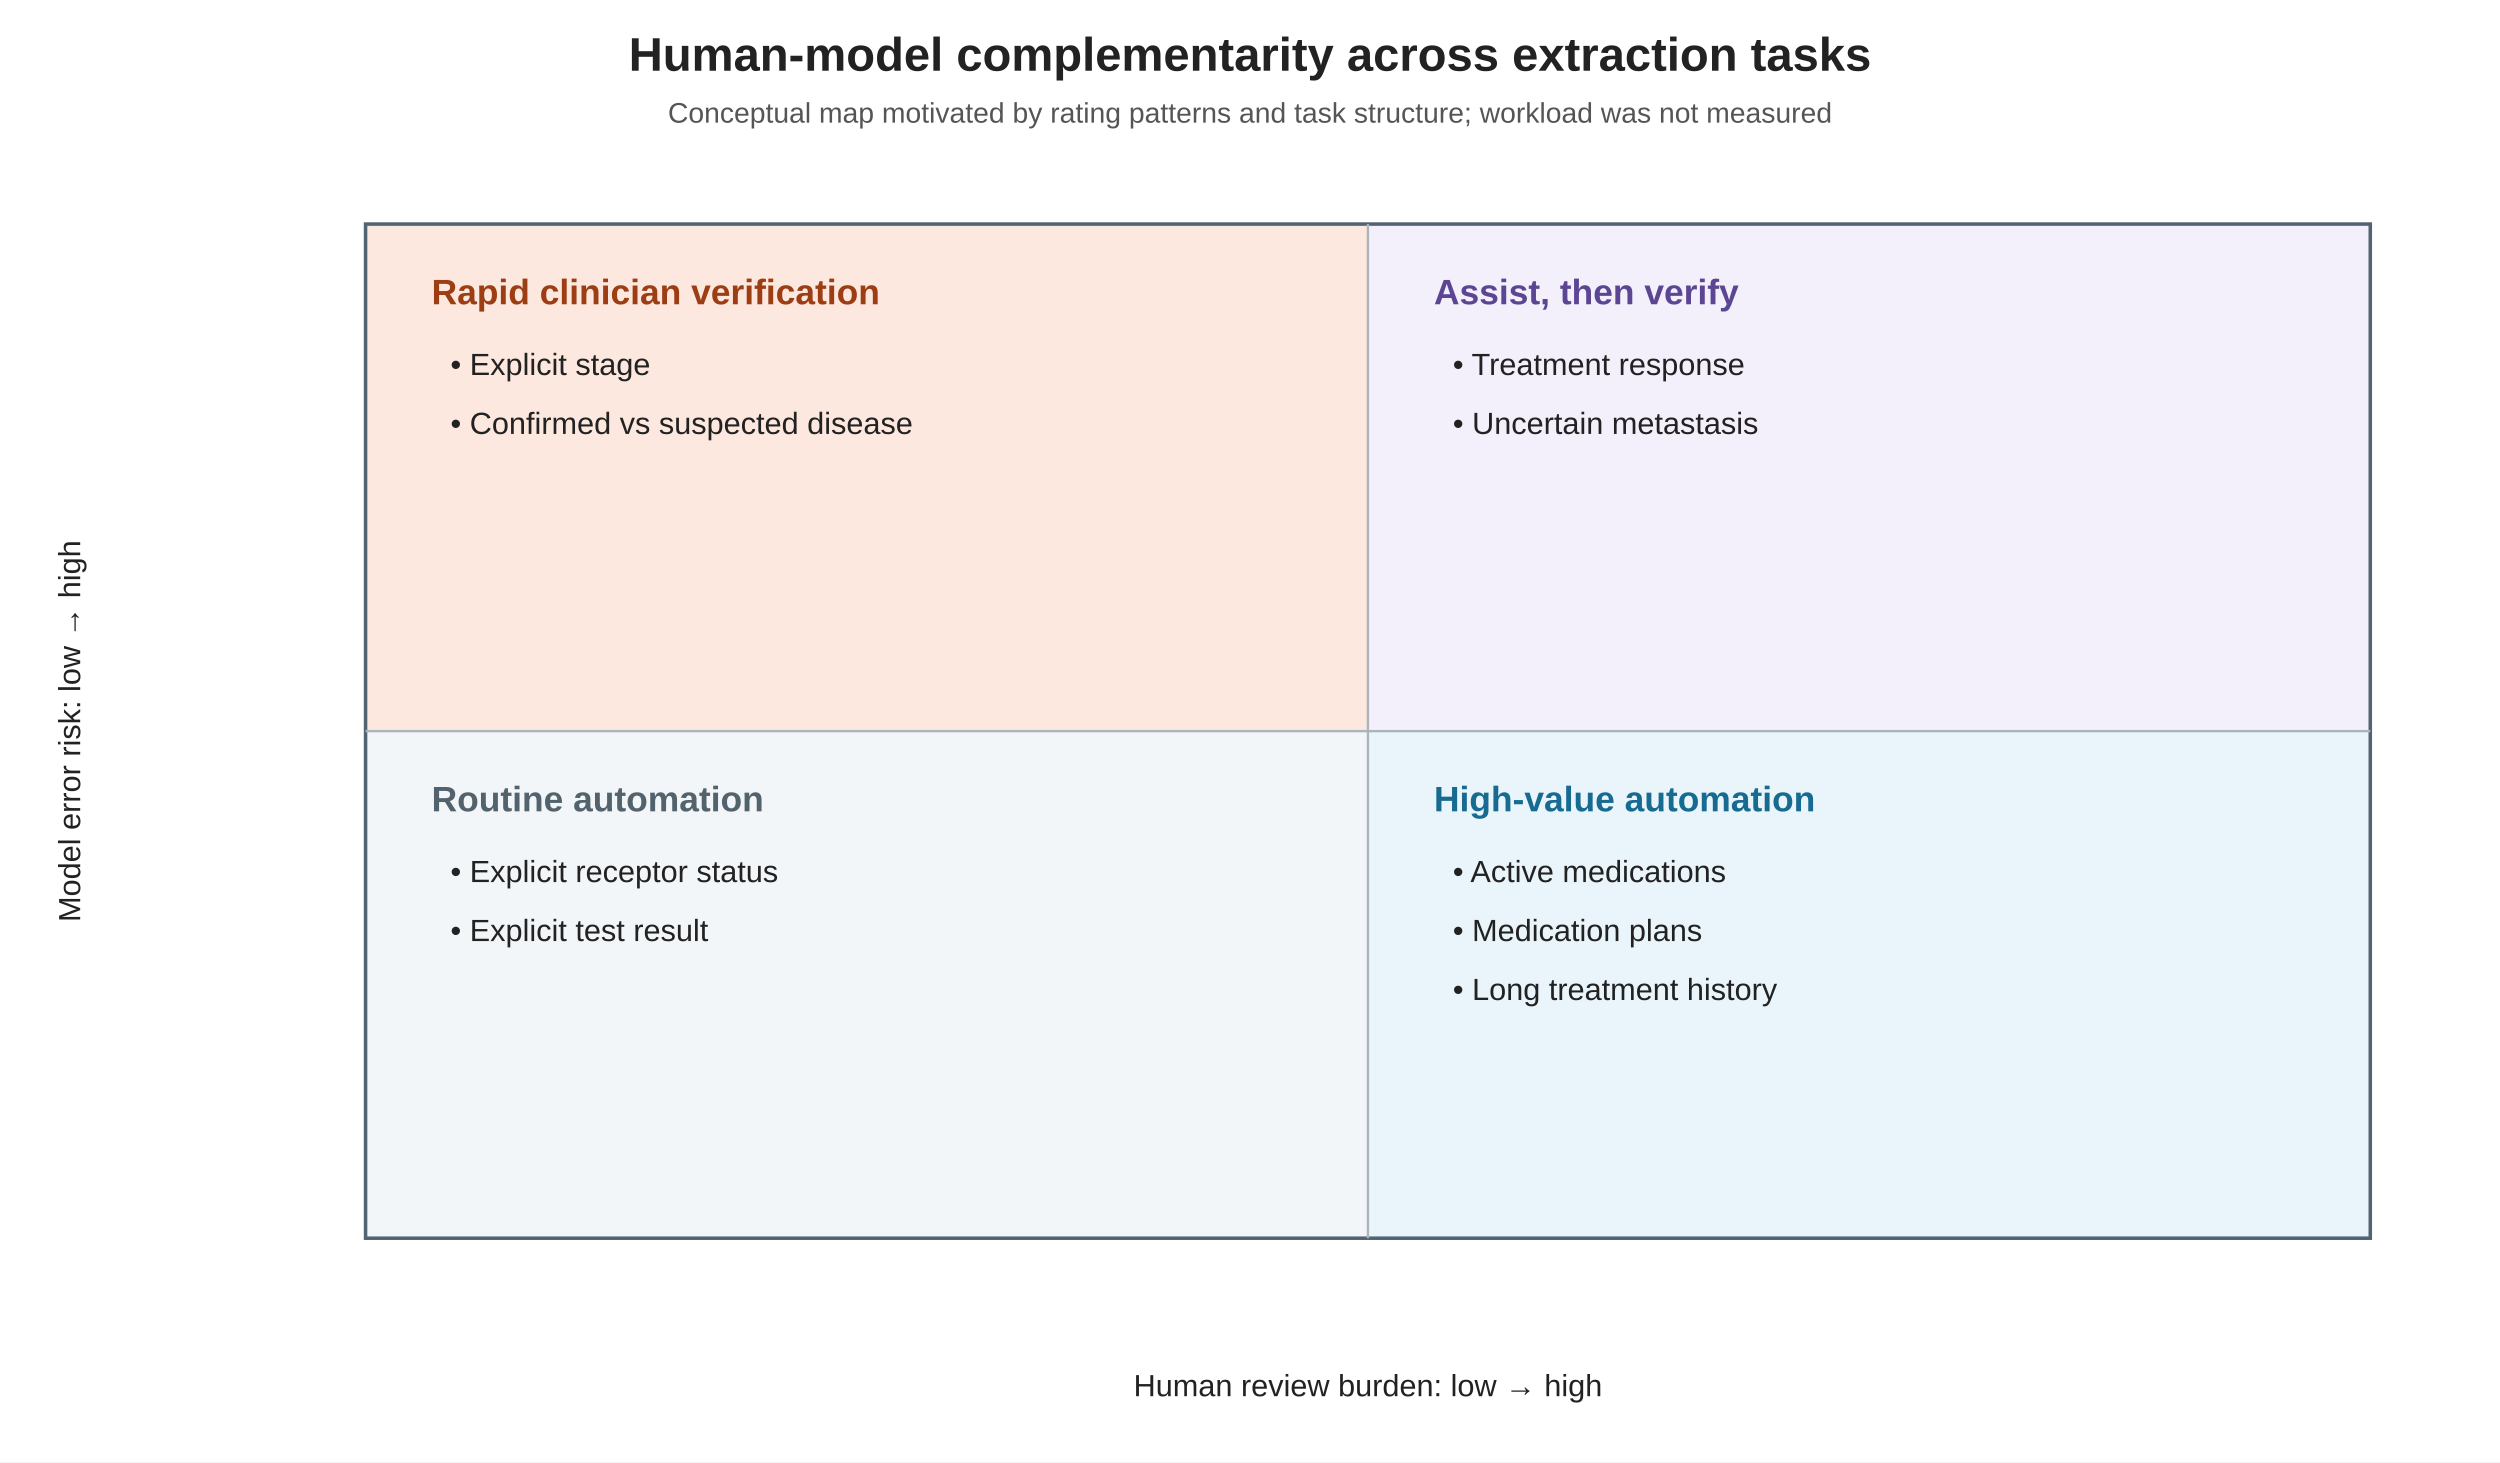
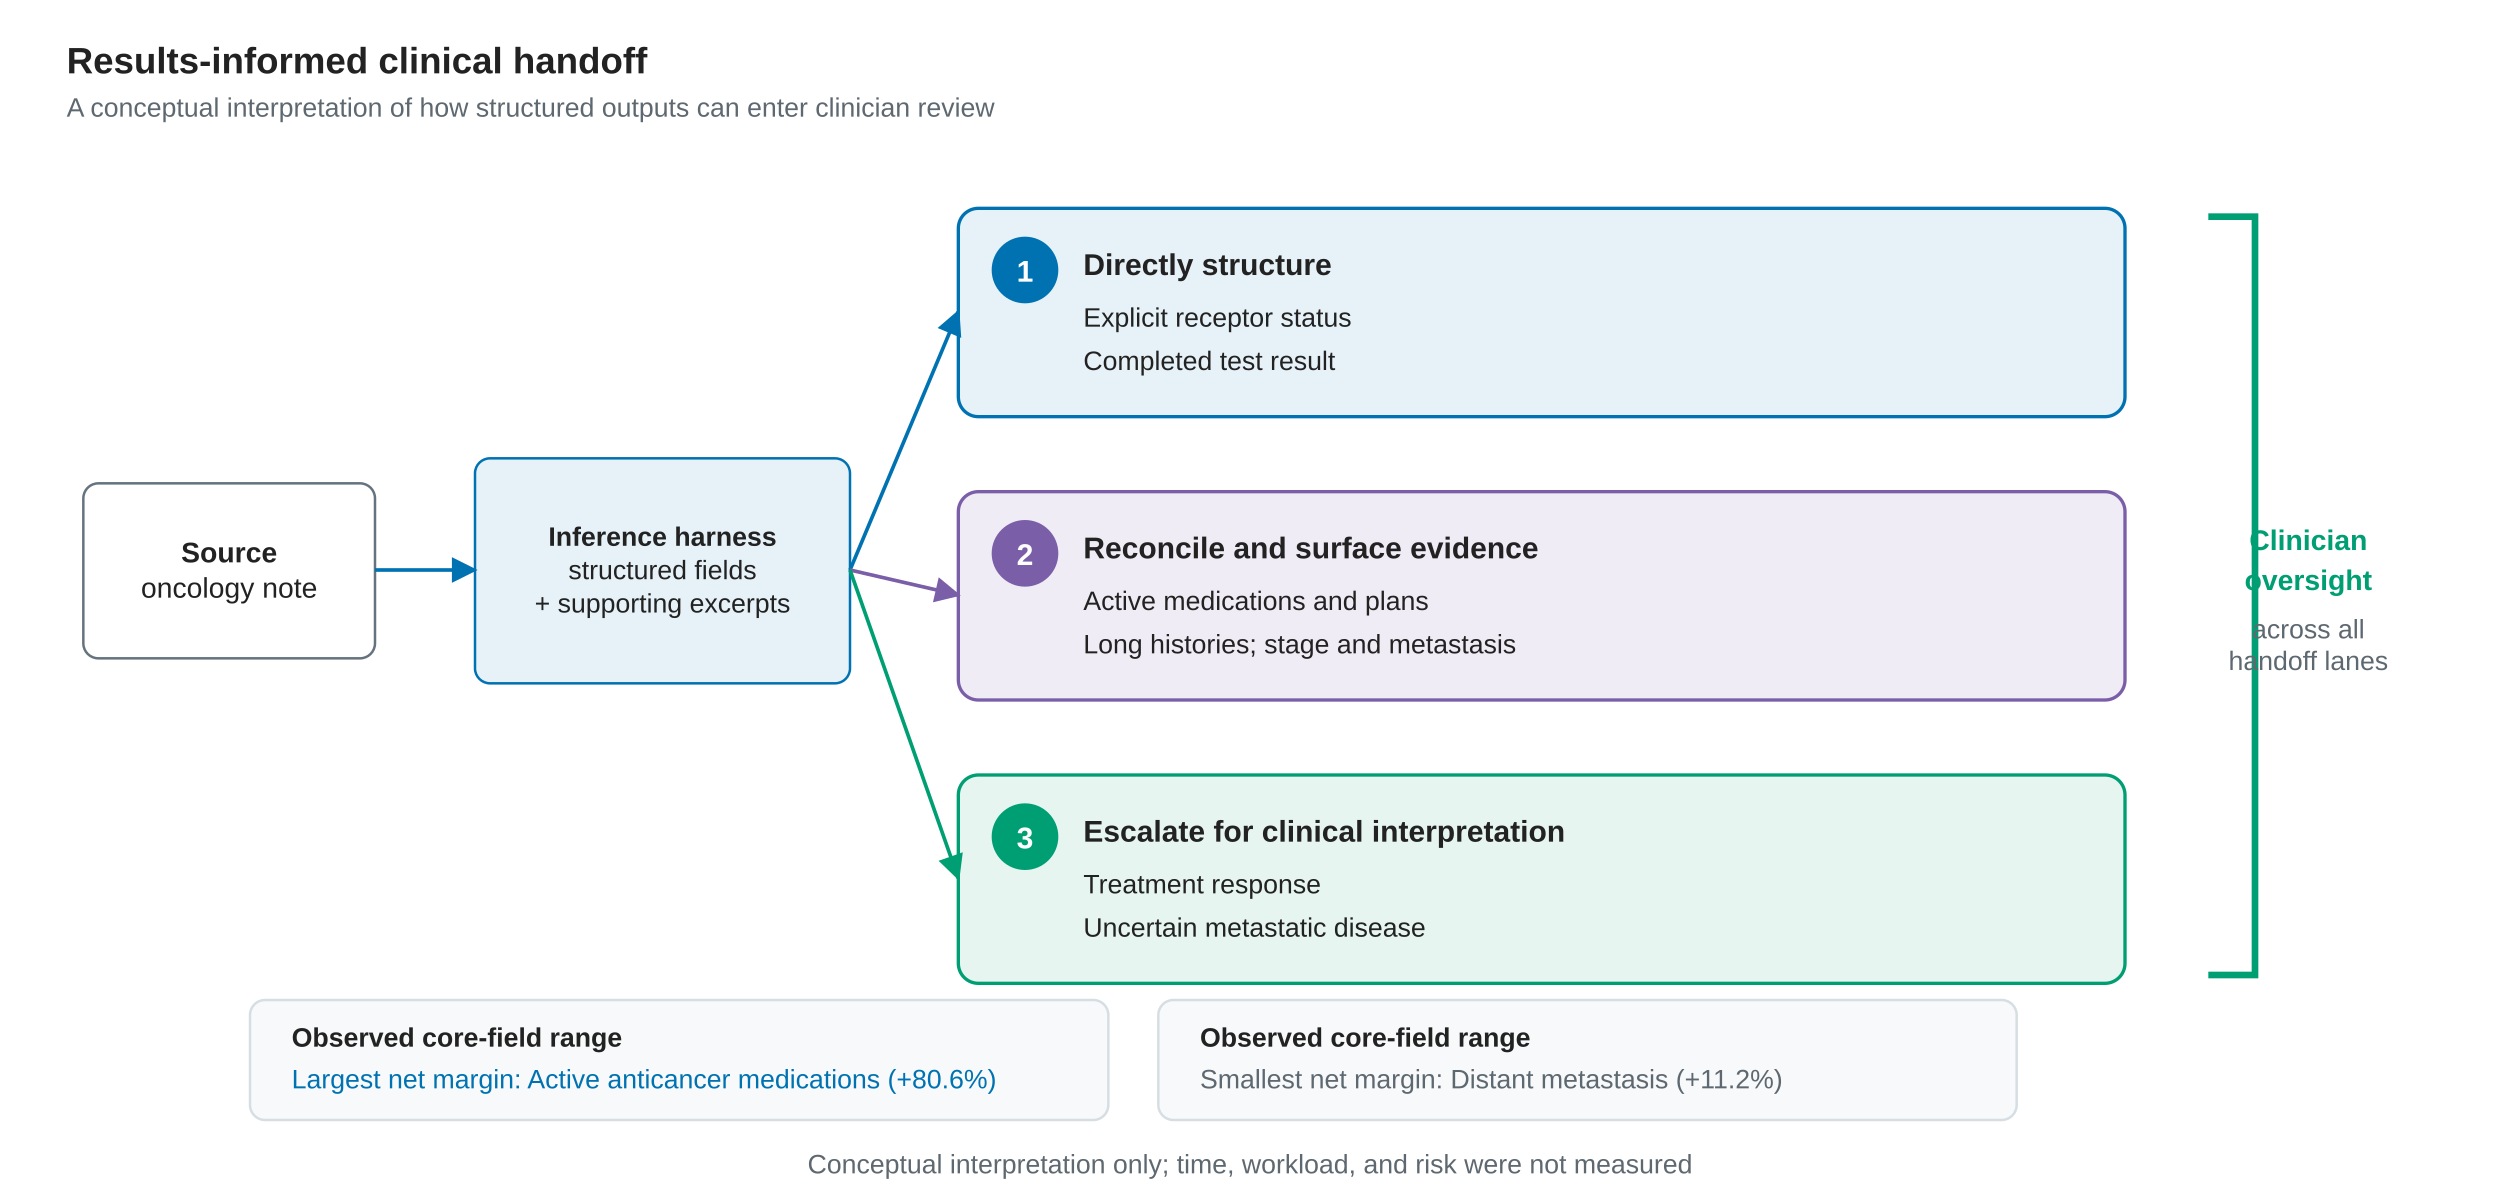
- <svg xmlns="http://www.w3.org/2000/svg" width="1060" height="620" viewBox="0 0 1060 620">
+ <svg xmlns="http://www.w3.org/2000/svg" width="1500" height="720" viewBox="0 0 1500 720">
  <rect width="100%" height="100%" fill="white" />
+   <defs>
+     <marker id="arrow" viewBox="0 0 10 10" refX="9" refY="5" markerWidth="7" markerHeight="7" orient="auto-start-reverse">
+       <path d="M0 0 L10 5 L0 10 z" fill="#65737E" />
+     </marker>
+     <marker id="arrow-blue" viewBox="0 0 10 10" refX="9" refY="5" markerWidth="7" markerHeight="7" orient="auto-start-reverse">
+       <path d="M0 0 L10 5 L0 10 z" fill="#0072B2" />
+     </marker>
+     <marker id="arrow-purple" viewBox="0 0 10 10" refX="9" refY="5" markerWidth="7" markerHeight="7" orient="auto-start-reverse">
+       <path d="M0 0 L10 5 L0 10 z" fill="#7A5FA8" />
+     </marker>
+     <marker id="arrow-green" viewBox="0 0 10 10" refX="9" refY="5" markerWidth="7" markerHeight="7" orient="auto-start-reverse">
+       <path d="M0 0 L10 5 L0 10 z" fill="#009E73" />
+     </marker>
+     <marker id="arrow-orange" viewBox="0 0 10 10" refX="9" refY="5" markerWidth="7" markerHeight="7" orient="auto-start-reverse">
+       <path d="M0 0 L10 5 L0 10 z" fill="#D55E00" />
+     </marker>
+   </defs>
  <g font-family="Arial, Helvetica, sans-serif" fill="#222222">
-     <text x="530.0" y="30" text-anchor="middle" font-size="20" font-weight="700">Human-model complementarity across extraction tasks</text>
-     <text x="530.0" y="52" text-anchor="middle" font-size="12" fill="#555555">Conceptual map motivated by rating patterns and task structure; workload was not measured</text>
-     <rect x="155.0" y="95.0" width="425.0" height="215.0" fill="#FCE8DE" />
-     <rect x="580.0" y="95.0" width="425.0" height="215.0" fill="#F4F0FB" />
-     <rect x="155.0" y="310.0" width="425.0" height="215.0" fill="#F3F6F8" />
-     <rect x="580.0" y="310.0" width="425.0" height="215.0" fill="#EAF5FB" />
-     <rect x="155" y="95" width="850" height="430" fill="none" stroke="#526471" stroke-width="1.5" />
-     <line x1="580.0" y1="95" x2="580.0" y2="525" stroke="#AAB4BC" />
-     <line x1="155" y1="310.0" x2="1005" y2="310.0" stroke="#AAB4BC" />
-     <text x="183" y="129" font-size="15" font-weight="700" fill="#9C3D14">Rapid clinician verification</text>
-     <text x="191" y="159" font-size="13">• Explicit stage</text>
-     <text x="191" y="184" font-size="13">• Confirmed vs suspected disease</text>
-     <text x="608.0" y="129" font-size="15" font-weight="700" fill="#5C4694">Assist, then verify</text>
-     <text x="616.0" y="159" font-size="13">• Treatment response</text>
-     <text x="616.0" y="184" font-size="13">• Uncertain metastasis</text>
-     <text x="183" y="344.0" font-size="15" font-weight="700" fill="#53636E">Routine automation</text>
-     <text x="191" y="374.0" font-size="13">• Explicit receptor status</text>
-     <text x="191" y="399.0" font-size="13">• Explicit test result</text>
-     <text x="608.0" y="344.0" font-size="15" font-weight="700" fill="#176B91">High-value automation</text>
-     <text x="616.0" y="374.0" font-size="13">• Active medications</text>
-     <text x="616.0" y="399.0" font-size="13">• Medication plans</text>
-     <text x="616.0" y="424.0" font-size="13">• Long treatment history</text>
-     <text x="580.0" y="592" text-anchor="middle" font-size="13">Human review burden: low → high</text>
-     <text x="34" y="310.0" text-anchor="middle" font-size="13" transform="rotate(-90 34 310.0)">Model error risk: low → high</text>
+     <text x="40.0" y="44.0" text-anchor="start" font-size="22" font-weight="700" fill="#222222">Results-informed clinical handoff</text>
+     <text x="40.0" y="70.0" text-anchor="start" font-size="16" font-weight="400" fill="#5E6870">A conceptual interpretation of how structured outputs can enter clinician review</text>
+     <rect x="50.0" y="290.0" width="175.0" height="105.0" rx="9" fill="white" stroke="#65737E" stroke-width="1.5" />
+     <text x="137.5" y="337.4" text-anchor="middle" font-size="17" font-weight="700" fill="#222222">Source</text>
+     <text x="137.5" y="358.6" text-anchor="middle" font-size="17" font-weight="400" fill="#222222">oncology note</text>
+     <rect x="285.0" y="275.0" width="225.0" height="135.0" rx="9" fill="#E7F2F8" stroke="#0072B2" stroke-width="1.5" />
+     <text x="397.5" y="327.5" text-anchor="middle" font-size="16" font-weight="700" fill="#222222">Inference harness</text>
+     <text x="397.5" y="347.5" text-anchor="middle" font-size="16" font-weight="400" fill="#222222">structured fields</text>
+     <text x="397.5" y="367.5" text-anchor="middle" font-size="16" font-weight="400" fill="#222222">+ supporting excerpts</text>
+     <line x1="225.0" y1="342.0" x2="285.0" y2="342.0" stroke="#0072B2" stroke-width="2.2" marker-end="url(#arrow-blue)" />
+     <rect x="575.0" y="125.0" width="700.0" height="125.0" rx="12" fill="#E7F2F8" stroke="#0072B2" stroke-width="2" />
+     <circle cx="615" cy="162" r="20" fill="#0072B2" />
+     <text x="615.0" y="169.0" text-anchor="middle" font-size="18" font-weight="700" fill="white">1</text>
+     <text x="650.0" y="165.0" text-anchor="start" font-size="18" font-weight="700" fill="#222222">Directly structure</text>
+     <text x="650.0" y="196.0" text-anchor="start" font-size="16" font-weight="400" fill="#222222">Explicit receptor status</text>
+     <text x="650.0" y="222.0" text-anchor="start" font-size="16" font-weight="400" fill="#222222">Completed test result</text>
+     <line x1="510.0" y1="342.0" x2="575.0" y2="187.0" stroke="#0072B2" stroke-width="2.2" marker-end="url(#arrow-blue)" />
+     <rect x="575.0" y="295.0" width="700.0" height="125.0" rx="12" fill="#F0ECF5" stroke="#7A5FA8" stroke-width="2" />
+     <circle cx="615" cy="332" r="20" fill="#7A5FA8" />
+     <text x="615.0" y="339.0" text-anchor="middle" font-size="18" font-weight="700" fill="white">2</text>
+     <text x="650.0" y="335.0" text-anchor="start" font-size="18" font-weight="700" fill="#222222">Reconcile and surface evidence</text>
+     <text x="650.0" y="366.0" text-anchor="start" font-size="16" font-weight="400" fill="#222222">Active medications and plans</text>
+     <text x="650.0" y="392.0" text-anchor="start" font-size="16" font-weight="400" fill="#222222">Long histories; stage and metastasis</text>
+     <line x1="510.0" y1="342.0" x2="575.0" y2="357.0" stroke="#7A5FA8" stroke-width="2.2" marker-end="url(#arrow-purple)" />
+     <rect x="575.0" y="465.0" width="700.0" height="125.0" rx="12" fill="#E6F5F0" stroke="#009E73" stroke-width="2" />
+     <circle cx="615" cy="502" r="20" fill="#009E73" />
+     <text x="615.0" y="509.0" text-anchor="middle" font-size="18" font-weight="700" fill="white">3</text>
+     <text x="650.0" y="505.0" text-anchor="start" font-size="18" font-weight="700" fill="#222222">Escalate for clinical interpretation</text>
+     <text x="650.0" y="536.0" text-anchor="start" font-size="16" font-weight="400" fill="#222222">Treatment response</text>
+     <text x="650.0" y="562.0" text-anchor="start" font-size="16" font-weight="400" fill="#222222">Uncertain metastatic disease</text>
+     <line x1="510.0" y1="342.0" x2="575.0" y2="527.0" stroke="#009E73" stroke-width="2.2" marker-end="url(#arrow-green)" />
+     <path d="M1325,130 h28 v455 h-28" fill="none" stroke="#009E73" stroke-width="4" />
+     <text x="1385.0" y="330.0" text-anchor="middle" font-size="17" font-weight="700" fill="#009E73">Clinician</text>
+     <text x="1385.0" y="354.0" text-anchor="middle" font-size="17" font-weight="700" fill="#009E73">oversight</text>
+     <text x="1385.0" y="383.0" text-anchor="middle" font-size="16" font-weight="400" fill="#5E6870">across all</text>
+     <text x="1385.0" y="402.0" text-anchor="middle" font-size="16" font-weight="400" fill="#5E6870">handoff lanes</text>
+     <rect x="150.0" y="600.0" width="515.0" height="72.0" rx="9" fill="#F7F9FA" stroke="#D7DEE3" stroke-width="1.5" />
+     <text x="175.0" y="628.0" text-anchor="start" font-size="16" font-weight="700" fill="#222222">Observed core-field range</text>
+     <text x="175.0" y="653.0" text-anchor="start" font-size="16" font-weight="400" fill="#0072B2">Largest net margin: Active anticancer medications (+80.6%)</text>
+     <rect x="695.0" y="600.0" width="515.0" height="72.0" rx="9" fill="#F7F9FA" stroke="#D7DEE3" stroke-width="1.5" />
+     <text x="720.0" y="628.0" text-anchor="start" font-size="16" font-weight="700" fill="#222222">Observed core-field range</text>
+     <text x="720.0" y="653.0" text-anchor="start" font-size="16" font-weight="400" fill="#5E6870">Smallest net margin: Distant metastasis (+11.2%)</text>
+     <text x="750.0" y="704.0" text-anchor="middle" font-size="16" font-weight="400" fill="#5E6870">Conceptual interpretation only; time, workload, and risk were not measured</text>
  </g>
</svg>
